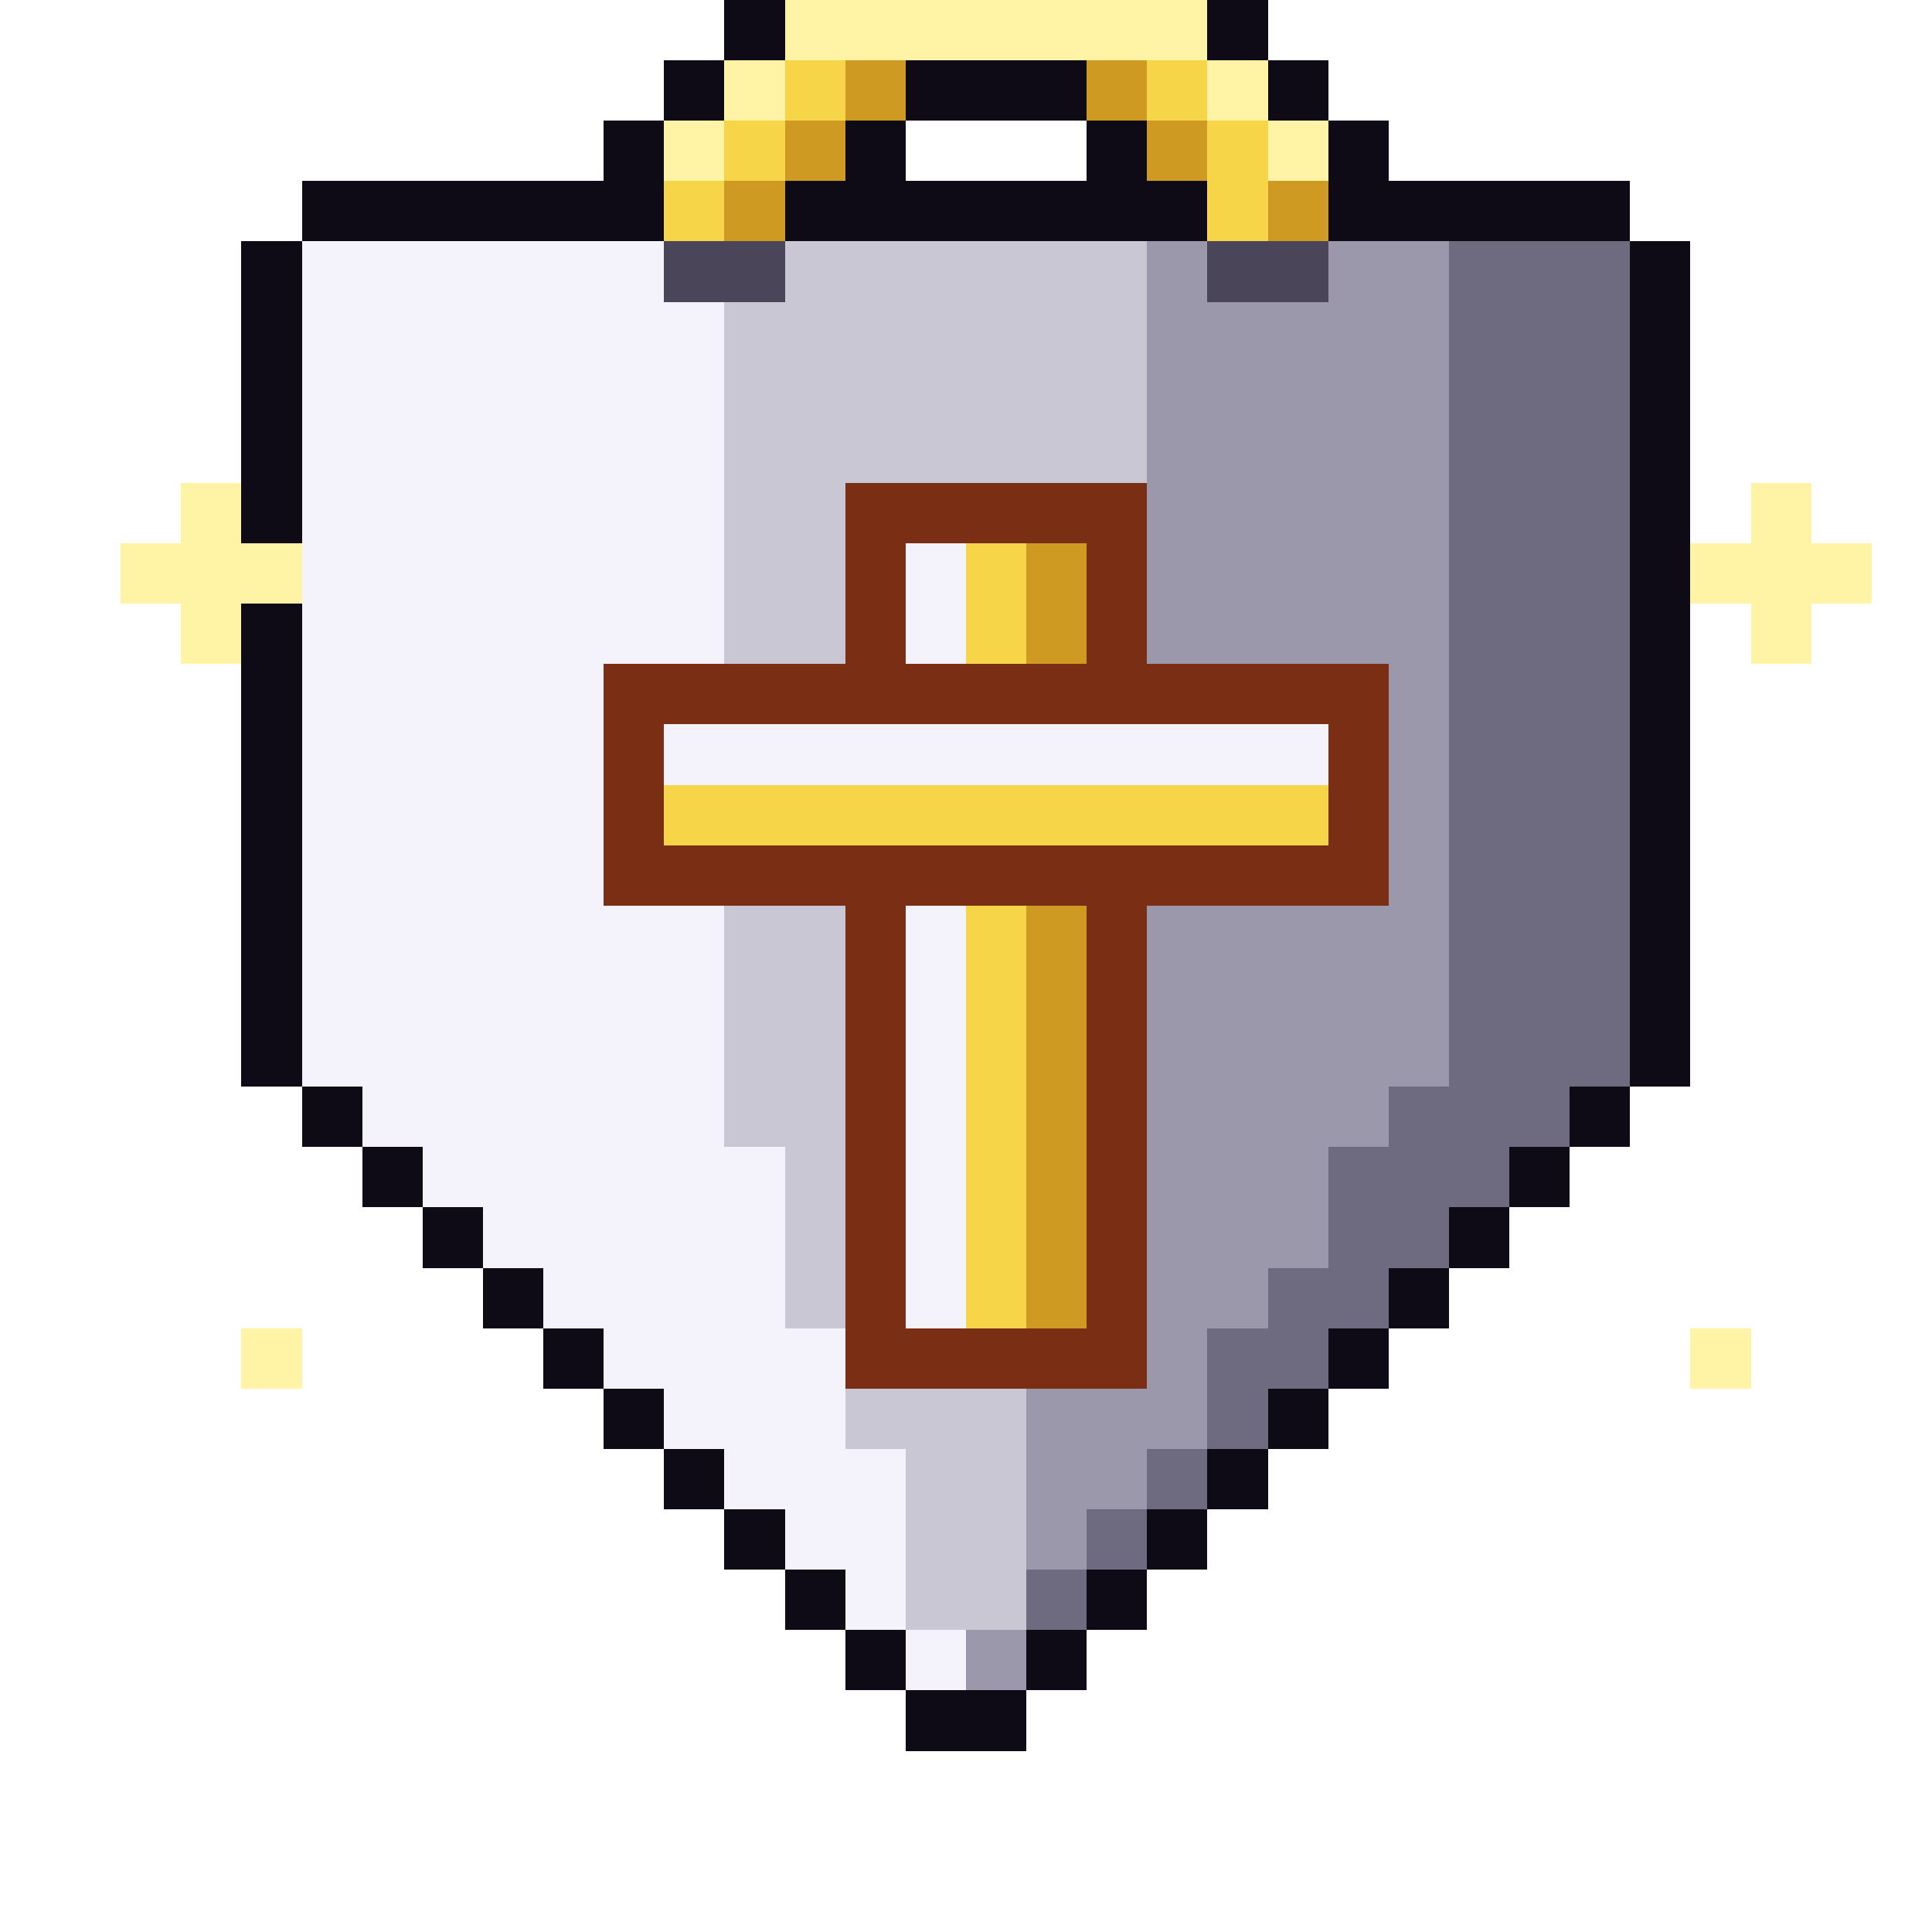
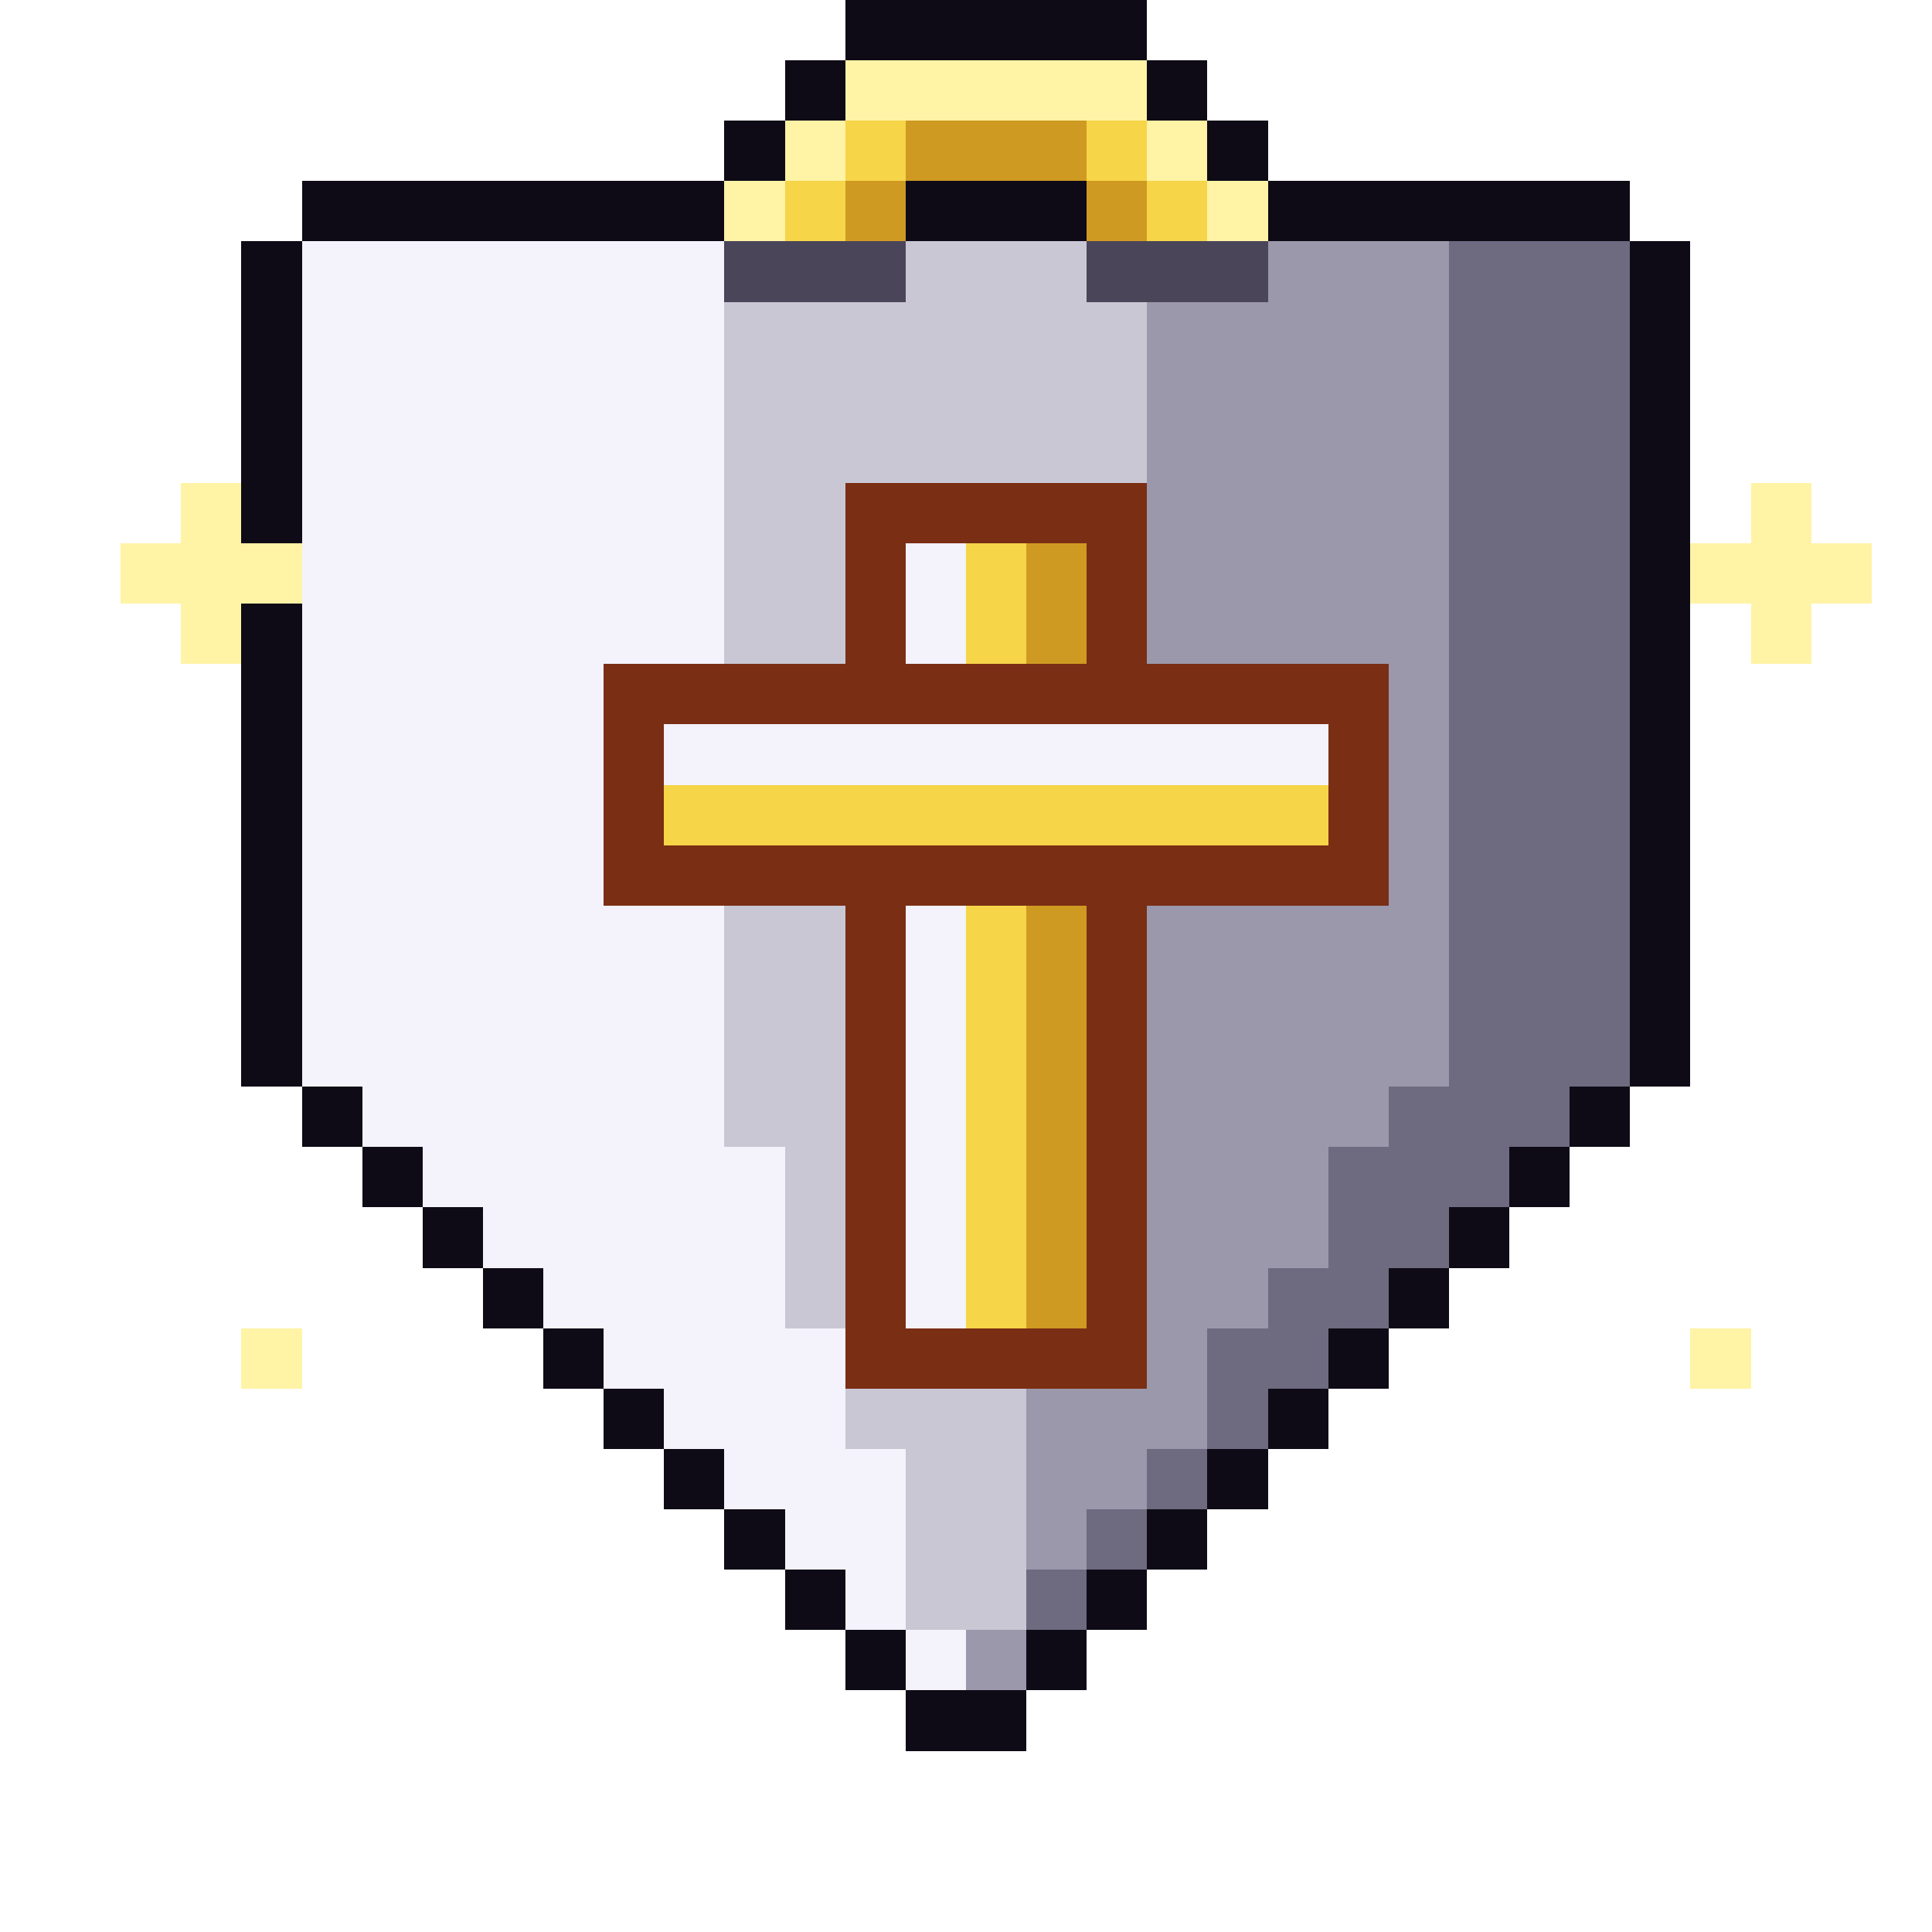
<svg xmlns="http://www.w3.org/2000/svg" width="64" height="64" viewBox="0 0 64 64" shape-rendering="crispEdges">
-   <path fill="#0e0b16" d="M24 0h2v1h-2zM40 0h2v1h-2zM24 1h2v1h-2zM40 1h2v1h-2zM22 2h2v1h-2zM30 2h6v1h-6zM42 2h2v1h-2zM22 3h2v1h-2zM30 3h6v1h-6zM42 3h2v1h-2zM20 4h2v1h-2zM28 4h2v1h-2zM36 4h2v1h-2zM44 4h2v1h-2zM20 5h2v1h-2zM28 5h2v1h-2zM36 5h2v1h-2zM44 5h2v1h-2zM10 6h12v1h-12zM26 6h14v1h-14zM44 6h10v1h-10zM10 7h12v1h-12zM26 7h14v1h-14zM44 7h10v1h-10zM8 8h2v1h-2zM54 8h2v1h-2zM8 9h2v1h-2zM54 9h2v1h-2zM8 10h2v1h-2zM54 10h2v1h-2zM8 11h2v1h-2zM54 11h2v1h-2zM8 12h2v1h-2zM54 12h2v1h-2zM8 13h2v1h-2zM54 13h2v1h-2zM8 14h2v1h-2zM54 14h2v1h-2zM8 15h2v1h-2zM54 15h2v1h-2zM8 16h2v1h-2zM54 16h2v1h-2zM8 17h2v1h-2zM54 17h2v1h-2zM54 18h2v1h-2zM54 19h2v1h-2zM8 20h2v1h-2zM54 20h2v1h-2zM8 21h2v1h-2zM54 21h2v1h-2zM8 22h2v1h-2zM54 22h2v1h-2zM8 23h2v1h-2zM54 23h2v1h-2zM8 24h2v1h-2zM54 24h2v1h-2zM8 25h2v1h-2zM54 25h2v1h-2zM8 26h2v1h-2zM54 26h2v1h-2zM8 27h2v1h-2zM54 27h2v1h-2zM8 28h2v1h-2zM54 28h2v1h-2zM8 29h2v1h-2zM54 29h2v1h-2zM8 30h2v1h-2zM54 30h2v1h-2zM8 31h2v1h-2zM54 31h2v1h-2zM8 32h2v1h-2zM54 32h2v1h-2zM8 33h2v1h-2zM54 33h2v1h-2zM8 34h2v1h-2zM54 34h2v1h-2zM8 35h2v1h-2zM54 35h2v1h-2zM10 36h2v1h-2zM52 36h2v1h-2zM10 37h2v1h-2zM52 37h2v1h-2zM12 38h2v1h-2zM50 38h2v1h-2zM12 39h2v1h-2zM50 39h2v1h-2zM14 40h2v1h-2zM48 40h2v1h-2zM14 41h2v1h-2zM48 41h2v1h-2zM16 42h2v1h-2zM46 42h2v1h-2zM16 43h2v1h-2zM46 43h2v1h-2zM18 44h2v1h-2zM44 44h2v1h-2zM18 45h2v1h-2zM44 45h2v1h-2zM20 46h2v1h-2zM42 46h2v1h-2zM20 47h2v1h-2zM42 47h2v1h-2zM22 48h2v1h-2zM40 48h2v1h-2zM22 49h2v1h-2zM40 49h2v1h-2zM24 50h2v1h-2zM38 50h2v1h-2zM24 51h2v1h-2zM38 51h2v1h-2zM26 52h2v1h-2zM36 52h2v1h-2zM26 53h2v1h-2zM36 53h2v1h-2zM28 54h2v1h-2zM34 54h2v1h-2zM28 55h2v1h-2zM34 55h2v1h-2zM30 56h4v1h-4zM30 57h4v1h-4z" />
-   <path fill="#fff3a6" d="M26 0h14v1h-14zM26 1h14v1h-14zM24 2h2v1h-2zM40 2h2v1h-2zM24 3h2v1h-2zM40 3h2v1h-2zM22 4h2v1h-2zM42 4h2v1h-2zM22 5h2v1h-2zM42 5h2v1h-2zM6 16h2v1h-2zM58 16h2v1h-2zM6 17h2v1h-2zM58 17h2v1h-2zM4 18h6v1h-6zM56 18h6v1h-6zM4 19h6v1h-6zM56 19h6v1h-6zM6 20h2v1h-2zM58 20h2v1h-2zM6 21h2v1h-2zM58 21h2v1h-2zM8 44h2v1h-2zM56 44h2v1h-2zM8 45h2v1h-2zM56 45h2v1h-2z" />
-   <path fill="#f6d548" d="M26 2h2v1h-2zM38 2h2v1h-2zM26 3h2v1h-2zM38 3h2v1h-2zM24 4h2v1h-2zM40 4h2v1h-2zM24 5h2v1h-2zM40 5h2v1h-2zM22 6h2v1h-2zM40 6h2v1h-2zM22 7h2v1h-2zM40 7h2v1h-2zM32 18h2v1h-2zM32 19h2v1h-2zM32 20h2v1h-2zM32 21h2v1h-2zM22 26h22v1h-22zM22 27h22v1h-22zM32 30h2v1h-2zM32 31h2v1h-2zM32 32h2v1h-2zM32 33h2v1h-2zM32 34h2v1h-2zM32 35h2v1h-2zM32 36h2v1h-2zM32 37h2v1h-2zM32 38h2v1h-2zM32 39h2v1h-2zM32 40h2v1h-2zM32 41h2v1h-2zM32 42h2v1h-2zM32 43h2v1h-2z" />
-   <path fill="#cf9a22" d="M28 2h2v1h-2zM36 2h2v1h-2zM28 3h2v1h-2zM36 3h2v1h-2zM26 4h2v1h-2zM38 4h2v1h-2zM26 5h2v1h-2zM38 5h2v1h-2zM24 6h2v1h-2zM42 6h2v1h-2zM24 7h2v1h-2zM42 7h2v1h-2zM34 18h2v1h-2zM34 19h2v1h-2zM34 20h2v1h-2zM34 21h2v1h-2zM34 30h2v1h-2zM34 31h2v1h-2zM34 32h2v1h-2zM34 33h2v1h-2zM34 34h2v1h-2zM34 35h2v1h-2zM34 36h2v1h-2zM34 37h2v1h-2zM34 38h2v1h-2zM34 39h2v1h-2zM34 40h2v1h-2zM34 41h2v1h-2zM34 42h2v1h-2zM34 43h2v1h-2z" />
-   <path fill="#f4f2fa" d="M10 8h12v1h-12zM10 9h12v1h-12zM10 10h14v1h-14zM10 11h14v1h-14zM10 12h14v1h-14zM10 13h14v1h-14zM10 14h14v1h-14zM10 15h14v1h-14zM10 16h14v1h-14zM10 17h14v1h-14zM10 18h14v1h-14zM30 18h2v1h-2zM10 19h14v1h-14zM30 19h2v1h-2zM10 20h14v1h-14zM30 20h2v1h-2zM10 21h14v1h-14zM30 21h2v1h-2zM10 22h10v1h-10zM10 23h10v1h-10zM10 24h10v1h-10zM22 24h22v1h-22zM10 25h10v1h-10zM22 25h22v1h-22zM10 26h10v1h-10zM10 27h10v1h-10zM10 28h10v1h-10zM10 29h10v1h-10zM10 30h14v1h-14zM30 30h2v1h-2zM10 31h14v1h-14zM30 31h2v1h-2zM10 32h14v1h-14zM30 32h2v1h-2zM10 33h14v1h-14zM30 33h2v1h-2zM10 34h14v1h-14zM30 34h2v1h-2zM10 35h14v1h-14zM30 35h2v1h-2zM12 36h12v1h-12zM30 36h2v1h-2zM12 37h12v1h-12zM30 37h2v1h-2zM14 38h12v1h-12zM30 38h2v1h-2zM14 39h12v1h-12zM30 39h2v1h-2zM16 40h10v1h-10zM30 40h2v1h-2zM16 41h10v1h-10zM30 41h2v1h-2zM18 42h8v1h-8zM30 42h2v1h-2zM18 43h8v1h-8zM30 43h2v1h-2zM20 44h8v1h-8zM20 45h8v1h-8zM22 46h6v1h-6zM22 47h6v1h-6zM24 48h6v1h-6zM24 49h6v1h-6zM26 50h4v1h-4zM26 51h4v1h-4zM28 52h2v1h-2zM28 53h2v1h-2zM30 54h2v1h-2zM30 55h2v1h-2z" />
-   <path fill="#4a4559" d="M22 8h4v1h-4zM40 8h4v1h-4zM22 9h4v1h-4zM40 9h4v1h-4z" />
-   <path fill="#c9c7d4" d="M26 8h12v1h-12zM26 9h12v1h-12zM24 10h14v1h-14zM24 11h14v1h-14zM24 12h14v1h-14zM24 13h14v1h-14zM24 14h14v1h-14zM24 15h14v1h-14zM24 16h4v1h-4zM24 17h4v1h-4zM24 18h4v1h-4zM24 19h4v1h-4zM24 20h4v1h-4zM24 21h4v1h-4zM24 30h4v1h-4zM24 31h4v1h-4zM24 32h4v1h-4zM24 33h4v1h-4zM24 34h4v1h-4zM24 35h4v1h-4zM24 36h4v1h-4zM24 37h4v1h-4zM26 38h2v1h-2zM26 39h2v1h-2zM26 40h2v1h-2zM26 41h2v1h-2zM26 42h2v1h-2zM26 43h2v1h-2zM28 46h6v1h-6zM28 47h6v1h-6zM30 48h4v1h-4zM30 49h4v1h-4zM30 50h4v1h-4zM30 51h4v1h-4zM30 52h4v1h-4zM30 53h4v1h-4z" />
-   <path fill="#9b98ab" d="M38 8h2v1h-2zM44 8h4v1h-4zM38 9h2v1h-2zM44 9h4v1h-4zM38 10h10v1h-10zM38 11h10v1h-10zM38 12h10v1h-10zM38 13h10v1h-10zM38 14h10v1h-10zM38 15h10v1h-10zM38 16h10v1h-10zM38 17h10v1h-10zM38 18h10v1h-10zM38 19h10v1h-10zM38 20h10v1h-10zM38 21h10v1h-10zM46 22h2v1h-2zM46 23h2v1h-2zM46 24h2v1h-2zM46 25h2v1h-2zM46 26h2v1h-2zM46 27h2v1h-2zM46 28h2v1h-2zM46 29h2v1h-2zM38 30h10v1h-10zM38 31h10v1h-10zM38 32h10v1h-10zM38 33h10v1h-10zM38 34h10v1h-10zM38 35h10v1h-10zM38 36h8v1h-8zM38 37h8v1h-8zM38 38h6v1h-6zM38 39h6v1h-6zM38 40h6v1h-6zM38 41h6v1h-6zM38 42h4v1h-4zM38 43h4v1h-4zM38 44h2v1h-2zM38 45h2v1h-2zM34 46h6v1h-6zM34 47h6v1h-6zM34 48h4v1h-4zM34 49h4v1h-4zM34 50h2v1h-2zM34 51h2v1h-2zM32 54h2v1h-2zM32 55h2v1h-2z" />
+   <path fill="#0e0b16" d="M28 0h10v1h-10zM28 1h10v1h-10zM26 2h2v1h-2zM38 2h2v1h-2zM26 3h2v1h-2zM38 3h2v1h-2zM24 4h2v1h-2zM40 4h2v1h-2zM24 5h2v1h-2zM40 5h2v1h-2zM10 6h14v1h-14zM30 6h6v1h-6zM42 6h12v1h-12zM10 7h14v1h-14zM30 7h6v1h-6zM42 7h12v1h-12zM8 8h2v1h-2zM54 8h2v1h-2zM8 9h2v1h-2zM54 9h2v1h-2zM8 10h2v1h-2zM54 10h2v1h-2zM8 11h2v1h-2zM54 11h2v1h-2zM8 12h2v1h-2zM54 12h2v1h-2zM8 13h2v1h-2zM54 13h2v1h-2zM8 14h2v1h-2zM54 14h2v1h-2zM8 15h2v1h-2zM54 15h2v1h-2zM8 16h2v1h-2zM54 16h2v1h-2zM8 17h2v1h-2zM54 17h2v1h-2zM54 18h2v1h-2zM54 19h2v1h-2zM8 20h2v1h-2zM54 20h2v1h-2zM8 21h2v1h-2zM54 21h2v1h-2zM8 22h2v1h-2zM54 22h2v1h-2zM8 23h2v1h-2zM54 23h2v1h-2zM8 24h2v1h-2zM54 24h2v1h-2zM8 25h2v1h-2zM54 25h2v1h-2zM8 26h2v1h-2zM54 26h2v1h-2zM8 27h2v1h-2zM54 27h2v1h-2zM8 28h2v1h-2zM54 28h2v1h-2zM8 29h2v1h-2zM54 29h2v1h-2zM8 30h2v1h-2zM54 30h2v1h-2zM8 31h2v1h-2zM54 31h2v1h-2zM8 32h2v1h-2zM54 32h2v1h-2zM8 33h2v1h-2zM54 33h2v1h-2zM8 34h2v1h-2zM54 34h2v1h-2zM8 35h2v1h-2zM54 35h2v1h-2zM10 36h2v1h-2zM52 36h2v1h-2zM10 37h2v1h-2zM52 37h2v1h-2zM12 38h2v1h-2zM50 38h2v1h-2zM12 39h2v1h-2zM50 39h2v1h-2zM14 40h2v1h-2zM48 40h2v1h-2zM14 41h2v1h-2zM48 41h2v1h-2zM16 42h2v1h-2zM46 42h2v1h-2zM16 43h2v1h-2zM46 43h2v1h-2zM18 44h2v1h-2zM44 44h2v1h-2zM18 45h2v1h-2zM44 45h2v1h-2zM20 46h2v1h-2zM42 46h2v1h-2zM20 47h2v1h-2zM42 47h2v1h-2zM22 48h2v1h-2zM40 48h2v1h-2zM22 49h2v1h-2zM40 49h2v1h-2zM24 50h2v1h-2zM38 50h2v1h-2zM24 51h2v1h-2zM38 51h2v1h-2zM26 52h2v1h-2zM36 52h2v1h-2zM26 53h2v1h-2zM36 53h2v1h-2zM28 54h2v1h-2zM34 54h2v1h-2zM28 55h2v1h-2zM34 55h2v1h-2zM30 56h4v1h-4zM30 57h4v1h-4z" />
+   <path fill="#fff3a6" d="M28 2h10v1h-10zM28 3h10v1h-10zM26 4h2v1h-2zM38 4h2v1h-2zM26 5h2v1h-2zM38 5h2v1h-2zM24 6h2v1h-2zM40 6h2v1h-2zM24 7h2v1h-2zM40 7h2v1h-2zM6 16h2v1h-2zM58 16h2v1h-2zM6 17h2v1h-2zM58 17h2v1h-2zM4 18h6v1h-6zM56 18h6v1h-6zM4 19h6v1h-6zM56 19h6v1h-6zM6 20h2v1h-2zM58 20h2v1h-2zM6 21h2v1h-2zM58 21h2v1h-2zM8 44h2v1h-2zM56 44h2v1h-2zM8 45h2v1h-2zM56 45h2v1h-2z" />
+   <path fill="#f6d548" d="M28 4h2v1h-2zM36 4h2v1h-2zM28 5h2v1h-2zM36 5h2v1h-2zM26 6h2v1h-2zM38 6h2v1h-2zM26 7h2v1h-2zM38 7h2v1h-2zM32 18h2v1h-2zM32 19h2v1h-2zM32 20h2v1h-2zM32 21h2v1h-2zM22 26h22v1h-22zM22 27h22v1h-22zM32 30h2v1h-2zM32 31h2v1h-2zM32 32h2v1h-2zM32 33h2v1h-2zM32 34h2v1h-2zM32 35h2v1h-2zM32 36h2v1h-2zM32 37h2v1h-2zM32 38h2v1h-2zM32 39h2v1h-2zM32 40h2v1h-2zM32 41h2v1h-2zM32 42h2v1h-2zM32 43h2v1h-2z" />
+   <path fill="#cf9a22" d="M30 4h6v1h-6zM30 5h6v1h-6zM28 6h2v1h-2zM36 6h2v1h-2zM28 7h2v1h-2zM36 7h2v1h-2zM34 18h2v1h-2zM34 19h2v1h-2zM34 20h2v1h-2zM34 21h2v1h-2zM34 30h2v1h-2zM34 31h2v1h-2zM34 32h2v1h-2zM34 33h2v1h-2zM34 34h2v1h-2zM34 35h2v1h-2zM34 36h2v1h-2zM34 37h2v1h-2zM34 38h2v1h-2zM34 39h2v1h-2zM34 40h2v1h-2zM34 41h2v1h-2zM34 42h2v1h-2zM34 43h2v1h-2z" />
+   <path fill="#f4f2fa" d="M10 8h14v1h-14zM10 9h14v1h-14zM10 10h14v1h-14zM10 11h14v1h-14zM10 12h14v1h-14zM10 13h14v1h-14zM10 14h14v1h-14zM10 15h14v1h-14zM10 16h14v1h-14zM10 17h14v1h-14zM10 18h14v1h-14zM30 18h2v1h-2zM10 19h14v1h-14zM30 19h2v1h-2zM10 20h14v1h-14zM30 20h2v1h-2zM10 21h14v1h-14zM30 21h2v1h-2zM10 22h10v1h-10zM10 23h10v1h-10zM10 24h10v1h-10zM22 24h22v1h-22zM10 25h10v1h-10zM22 25h22v1h-22zM10 26h10v1h-10zM10 27h10v1h-10zM10 28h10v1h-10zM10 29h10v1h-10zM10 30h14v1h-14zM30 30h2v1h-2zM10 31h14v1h-14zM30 31h2v1h-2zM10 32h14v1h-14zM30 32h2v1h-2zM10 33h14v1h-14zM30 33h2v1h-2zM10 34h14v1h-14zM30 34h2v1h-2zM10 35h14v1h-14zM30 35h2v1h-2zM12 36h12v1h-12zM30 36h2v1h-2zM12 37h12v1h-12zM30 37h2v1h-2zM14 38h12v1h-12zM30 38h2v1h-2zM14 39h12v1h-12zM30 39h2v1h-2zM16 40h10v1h-10zM30 40h2v1h-2zM16 41h10v1h-10zM30 41h2v1h-2zM18 42h8v1h-8zM30 42h2v1h-2zM18 43h8v1h-8zM30 43h2v1h-2zM20 44h8v1h-8zM20 45h8v1h-8zM22 46h6v1h-6zM22 47h6v1h-6zM24 48h6v1h-6zM24 49h6v1h-6zM26 50h4v1h-4zM26 51h4v1h-4zM28 52h2v1h-2zM28 53h2v1h-2zM30 54h2v1h-2zM30 55h2v1h-2z" />
+   <path fill="#4a4559" d="M24 8h6v1h-6zM36 8h6v1h-6zM24 9h6v1h-6zM36 9h6v1h-6z" />
+   <path fill="#c9c7d4" d="M30 8h6v1h-6zM30 9h6v1h-6zM24 10h14v1h-14zM24 11h14v1h-14zM24 12h14v1h-14zM24 13h14v1h-14zM24 14h14v1h-14zM24 15h14v1h-14zM24 16h4v1h-4zM24 17h4v1h-4zM24 18h4v1h-4zM24 19h4v1h-4zM24 20h4v1h-4zM24 21h4v1h-4zM24 30h4v1h-4zM24 31h4v1h-4zM24 32h4v1h-4zM24 33h4v1h-4zM24 34h4v1h-4zM24 35h4v1h-4zM24 36h4v1h-4zM24 37h4v1h-4zM26 38h2v1h-2zM26 39h2v1h-2zM26 40h2v1h-2zM26 41h2v1h-2zM26 42h2v1h-2zM26 43h2v1h-2zM28 46h6v1h-6zM28 47h6v1h-6zM30 48h4v1h-4zM30 49h4v1h-4zM30 50h4v1h-4zM30 51h4v1h-4zM30 52h4v1h-4zM30 53h4v1h-4z" />
+   <path fill="#9b98ab" d="M42 8h6v1h-6zM42 9h6v1h-6zM38 10h10v1h-10zM38 11h10v1h-10zM38 12h10v1h-10zM38 13h10v1h-10zM38 14h10v1h-10zM38 15h10v1h-10zM38 16h10v1h-10zM38 17h10v1h-10zM38 18h10v1h-10zM38 19h10v1h-10zM38 20h10v1h-10zM38 21h10v1h-10zM46 22h2v1h-2zM46 23h2v1h-2zM46 24h2v1h-2zM46 25h2v1h-2zM46 26h2v1h-2zM46 27h2v1h-2zM46 28h2v1h-2zM46 29h2v1h-2zM38 30h10v1h-10zM38 31h10v1h-10zM38 32h10v1h-10zM38 33h10v1h-10zM38 34h10v1h-10zM38 35h10v1h-10zM38 36h8v1h-8zM38 37h8v1h-8zM38 38h6v1h-6zM38 39h6v1h-6zM38 40h6v1h-6zM38 41h6v1h-6zM38 42h4v1h-4zM38 43h4v1h-4zM38 44h2v1h-2zM38 45h2v1h-2zM34 46h6v1h-6zM34 47h6v1h-6zM34 48h4v1h-4zM34 49h4v1h-4zM34 50h2v1h-2zM34 51h2v1h-2zM32 54h2v1h-2zM32 55h2v1h-2z" />
  <path fill="#6e6a80" d="M48 8h6v1h-6zM48 9h6v1h-6zM48 10h6v1h-6zM48 11h6v1h-6zM48 12h6v1h-6zM48 13h6v1h-6zM48 14h6v1h-6zM48 15h6v1h-6zM48 16h6v1h-6zM48 17h6v1h-6zM48 18h6v1h-6zM48 19h6v1h-6zM48 20h6v1h-6zM48 21h6v1h-6zM48 22h6v1h-6zM48 23h6v1h-6zM48 24h6v1h-6zM48 25h6v1h-6zM48 26h6v1h-6zM48 27h6v1h-6zM48 28h6v1h-6zM48 29h6v1h-6zM48 30h6v1h-6zM48 31h6v1h-6zM48 32h6v1h-6zM48 33h6v1h-6zM48 34h6v1h-6zM48 35h6v1h-6zM46 36h6v1h-6zM46 37h6v1h-6zM44 38h6v1h-6zM44 39h6v1h-6zM44 40h4v1h-4zM44 41h4v1h-4zM42 42h4v1h-4zM42 43h4v1h-4zM40 44h4v1h-4zM40 45h4v1h-4zM40 46h2v1h-2zM40 47h2v1h-2zM38 48h2v1h-2zM38 49h2v1h-2zM36 50h2v1h-2zM36 51h2v1h-2zM34 52h2v1h-2zM34 53h2v1h-2z" />
  <path fill="#7a2e14" d="M28 16h10v1h-10zM28 17h10v1h-10zM28 18h2v1h-2zM36 18h2v1h-2zM28 19h2v1h-2zM36 19h2v1h-2zM28 20h2v1h-2zM36 20h2v1h-2zM28 21h2v1h-2zM36 21h2v1h-2zM20 22h26v1h-26zM20 23h26v1h-26zM20 24h2v1h-2zM44 24h2v1h-2zM20 25h2v1h-2zM44 25h2v1h-2zM20 26h2v1h-2zM44 26h2v1h-2zM20 27h2v1h-2zM44 27h2v1h-2zM20 28h26v1h-26zM20 29h26v1h-26zM28 30h2v1h-2zM36 30h2v1h-2zM28 31h2v1h-2zM36 31h2v1h-2zM28 32h2v1h-2zM36 32h2v1h-2zM28 33h2v1h-2zM36 33h2v1h-2zM28 34h2v1h-2zM36 34h2v1h-2zM28 35h2v1h-2zM36 35h2v1h-2zM28 36h2v1h-2zM36 36h2v1h-2zM28 37h2v1h-2zM36 37h2v1h-2zM28 38h2v1h-2zM36 38h2v1h-2zM28 39h2v1h-2zM36 39h2v1h-2zM28 40h2v1h-2zM36 40h2v1h-2zM28 41h2v1h-2zM36 41h2v1h-2zM28 42h2v1h-2zM36 42h2v1h-2zM28 43h2v1h-2zM36 43h2v1h-2zM28 44h10v1h-10zM28 45h10v1h-10z" />
</svg>
